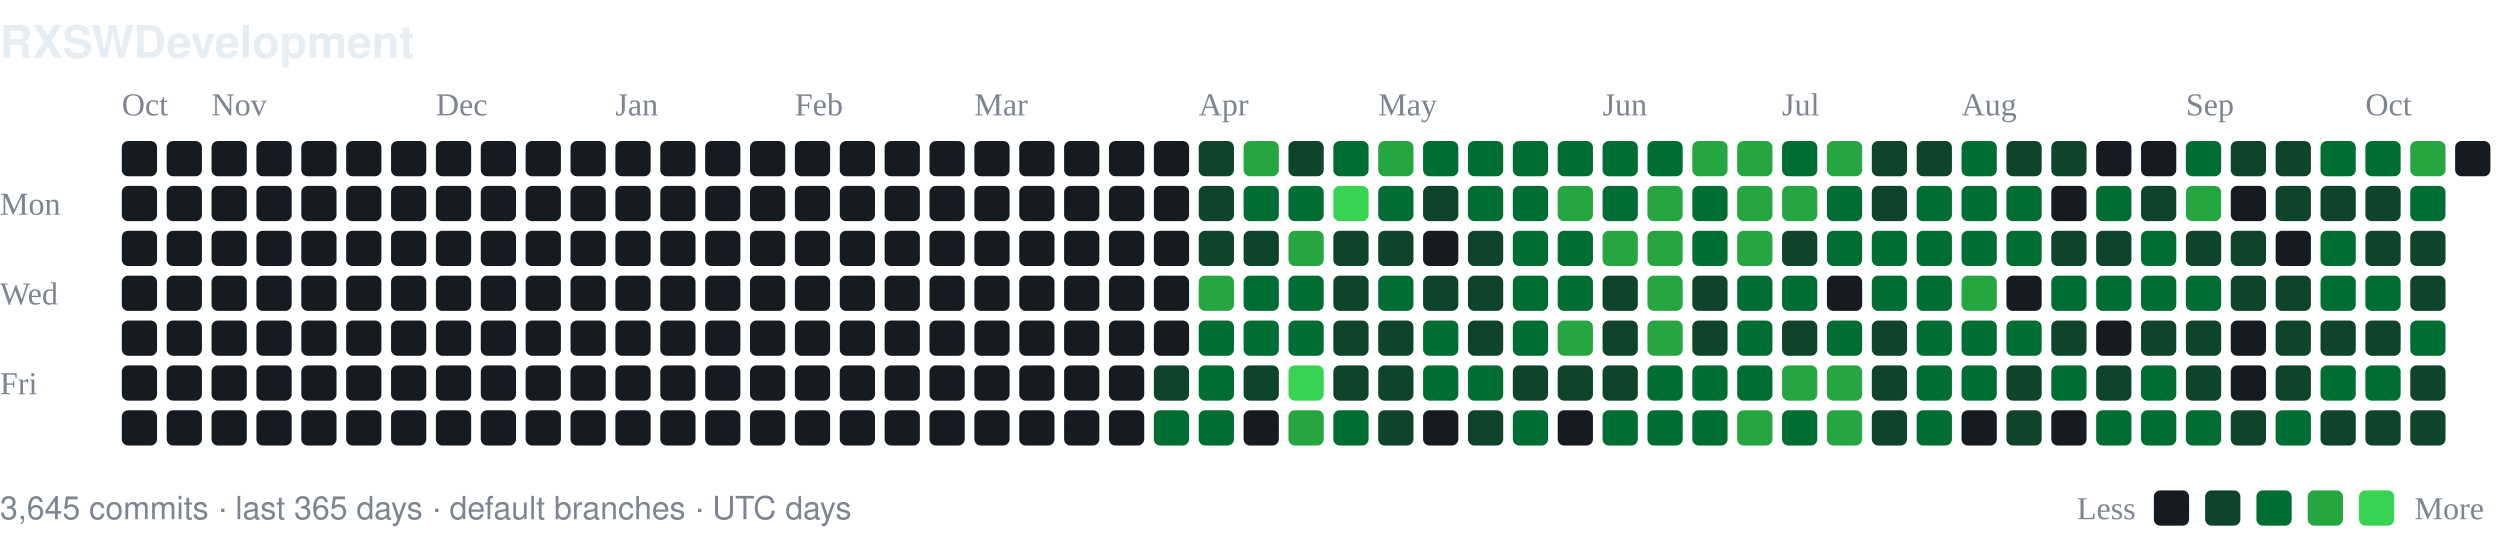
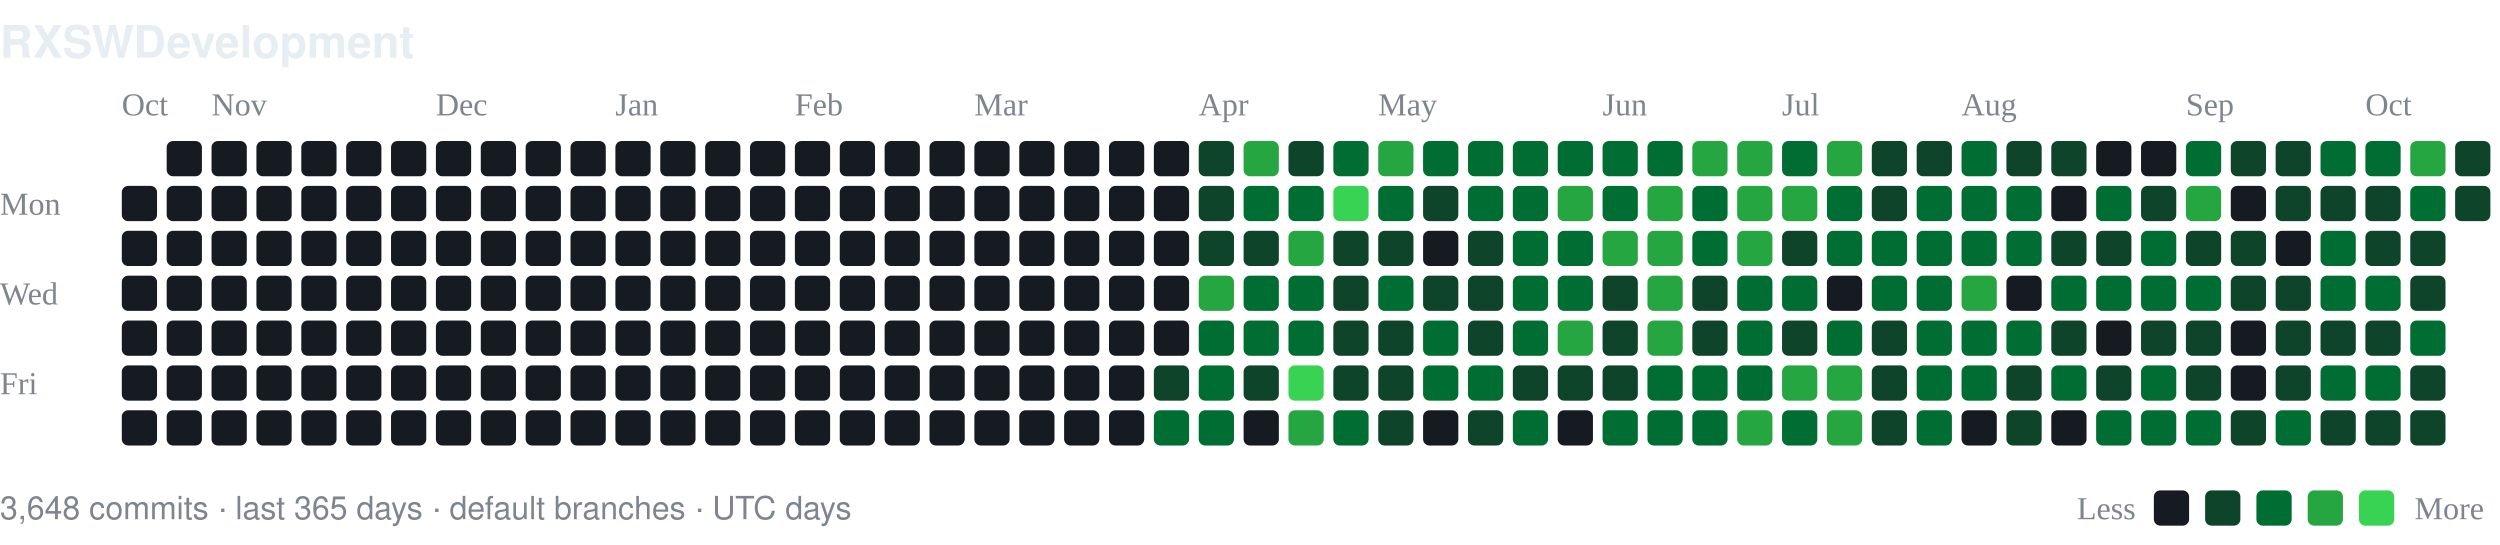
<svg xmlns="http://www.w3.org/2000/svg" width="780" height="170" viewBox="0 0 780 170" role="img">
  <text x="0" y="18" font-size="14" font-weight="600" fill="#e6edf3" font-family="ui-sans-serif,-apple-system,Segoe UI,Helvetica,Arial,sans-serif">RXSWDevelopment</text>
  <text x="0" y="67" font-size="10" fill="#7d8590">Mon</text>
  <text x="0" y="95" font-size="10" fill="#7d8590">Wed</text>
  <text x="0" y="123" font-size="10" fill="#7d8590">Fri</text>
  <text x="38" y="36" font-size="10" fill="#7d8590">Oct</text>
-   <rect x="38" y="44" width="11" height="11" rx="2" fill="#161b22" />
  <rect x="38" y="58" width="11" height="11" rx="2" fill="#161b22" />
  <rect x="38" y="72" width="11" height="11" rx="2" fill="#161b22" />
  <rect x="38" y="86" width="11" height="11" rx="2" fill="#161b22" />
  <rect x="38" y="100" width="11" height="11" rx="2" fill="#161b22" />
  <rect x="38" y="114" width="11" height="11" rx="2" fill="#161b22" />
  <rect x="38" y="128" width="11" height="11" rx="2" fill="#161b22" />
  <rect x="52" y="44" width="11" height="11" rx="2" fill="#161b22" />
  <rect x="52" y="58" width="11" height="11" rx="2" fill="#161b22" />
  <rect x="52" y="72" width="11" height="11" rx="2" fill="#161b22" />
  <rect x="52" y="86" width="11" height="11" rx="2" fill="#161b22" />
  <rect x="52" y="100" width="11" height="11" rx="2" fill="#161b22" />
  <rect x="52" y="114" width="11" height="11" rx="2" fill="#161b22" />
  <rect x="52" y="128" width="11" height="11" rx="2" fill="#161b22" />
  <text x="66" y="36" font-size="10" fill="#7d8590">Nov</text>
  <rect x="66" y="44" width="11" height="11" rx="2" fill="#161b22" />
  <rect x="66" y="58" width="11" height="11" rx="2" fill="#161b22" />
  <rect x="66" y="72" width="11" height="11" rx="2" fill="#161b22" />
  <rect x="66" y="86" width="11" height="11" rx="2" fill="#161b22" />
  <rect x="66" y="100" width="11" height="11" rx="2" fill="#161b22" />
  <rect x="66" y="114" width="11" height="11" rx="2" fill="#161b22" />
  <rect x="66" y="128" width="11" height="11" rx="2" fill="#161b22" />
  <rect x="80" y="44" width="11" height="11" rx="2" fill="#161b22" />
  <rect x="80" y="58" width="11" height="11" rx="2" fill="#161b22" />
  <rect x="80" y="72" width="11" height="11" rx="2" fill="#161b22" />
  <rect x="80" y="86" width="11" height="11" rx="2" fill="#161b22" />
  <rect x="80" y="100" width="11" height="11" rx="2" fill="#161b22" />
  <rect x="80" y="114" width="11" height="11" rx="2" fill="#161b22" />
  <rect x="80" y="128" width="11" height="11" rx="2" fill="#161b22" />
  <rect x="94" y="44" width="11" height="11" rx="2" fill="#161b22" />
  <rect x="94" y="58" width="11" height="11" rx="2" fill="#161b22" />
  <rect x="94" y="72" width="11" height="11" rx="2" fill="#161b22" />
  <rect x="94" y="86" width="11" height="11" rx="2" fill="#161b22" />
  <rect x="94" y="100" width="11" height="11" rx="2" fill="#161b22" />
  <rect x="94" y="114" width="11" height="11" rx="2" fill="#161b22" />
  <rect x="94" y="128" width="11" height="11" rx="2" fill="#161b22" />
  <rect x="108" y="44" width="11" height="11" rx="2" fill="#161b22" />
  <rect x="108" y="58" width="11" height="11" rx="2" fill="#161b22" />
  <rect x="108" y="72" width="11" height="11" rx="2" fill="#161b22" />
  <rect x="108" y="86" width="11" height="11" rx="2" fill="#161b22" />
  <rect x="108" y="100" width="11" height="11" rx="2" fill="#161b22" />
  <rect x="108" y="114" width="11" height="11" rx="2" fill="#161b22" />
  <rect x="108" y="128" width="11" height="11" rx="2" fill="#161b22" />
  <rect x="122" y="44" width="11" height="11" rx="2" fill="#161b22" />
  <rect x="122" y="58" width="11" height="11" rx="2" fill="#161b22" />
  <rect x="122" y="72" width="11" height="11" rx="2" fill="#161b22" />
  <rect x="122" y="86" width="11" height="11" rx="2" fill="#161b22" />
  <rect x="122" y="100" width="11" height="11" rx="2" fill="#161b22" />
  <rect x="122" y="114" width="11" height="11" rx="2" fill="#161b22" />
  <rect x="122" y="128" width="11" height="11" rx="2" fill="#161b22" />
  <text x="136" y="36" font-size="10" fill="#7d8590">Dec</text>
  <rect x="136" y="44" width="11" height="11" rx="2" fill="#161b22" />
  <rect x="136" y="58" width="11" height="11" rx="2" fill="#161b22" />
  <rect x="136" y="72" width="11" height="11" rx="2" fill="#161b22" />
  <rect x="136" y="86" width="11" height="11" rx="2" fill="#161b22" />
  <rect x="136" y="100" width="11" height="11" rx="2" fill="#161b22" />
  <rect x="136" y="114" width="11" height="11" rx="2" fill="#161b22" />
  <rect x="136" y="128" width="11" height="11" rx="2" fill="#161b22" />
  <rect x="150" y="44" width="11" height="11" rx="2" fill="#161b22" />
  <rect x="150" y="58" width="11" height="11" rx="2" fill="#161b22" />
  <rect x="150" y="72" width="11" height="11" rx="2" fill="#161b22" />
  <rect x="150" y="86" width="11" height="11" rx="2" fill="#161b22" />
  <rect x="150" y="100" width="11" height="11" rx="2" fill="#161b22" />
  <rect x="150" y="114" width="11" height="11" rx="2" fill="#161b22" />
  <rect x="150" y="128" width="11" height="11" rx="2" fill="#161b22" />
  <rect x="164" y="44" width="11" height="11" rx="2" fill="#161b22" />
  <rect x="164" y="58" width="11" height="11" rx="2" fill="#161b22" />
  <rect x="164" y="72" width="11" height="11" rx="2" fill="#161b22" />
  <rect x="164" y="86" width="11" height="11" rx="2" fill="#161b22" />
  <rect x="164" y="100" width="11" height="11" rx="2" fill="#161b22" />
  <rect x="164" y="114" width="11" height="11" rx="2" fill="#161b22" />
  <rect x="164" y="128" width="11" height="11" rx="2" fill="#161b22" />
  <rect x="178" y="44" width="11" height="11" rx="2" fill="#161b22" />
  <rect x="178" y="58" width="11" height="11" rx="2" fill="#161b22" />
  <rect x="178" y="72" width="11" height="11" rx="2" fill="#161b22" />
  <rect x="178" y="86" width="11" height="11" rx="2" fill="#161b22" />
  <rect x="178" y="100" width="11" height="11" rx="2" fill="#161b22" />
  <rect x="178" y="114" width="11" height="11" rx="2" fill="#161b22" />
  <rect x="178" y="128" width="11" height="11" rx="2" fill="#161b22" />
  <text x="192" y="36" font-size="10" fill="#7d8590">Jan</text>
  <rect x="192" y="44" width="11" height="11" rx="2" fill="#161b22" />
  <rect x="192" y="58" width="11" height="11" rx="2" fill="#161b22" />
  <rect x="192" y="72" width="11" height="11" rx="2" fill="#161b22" />
  <rect x="192" y="86" width="11" height="11" rx="2" fill="#161b22" />
  <rect x="192" y="100" width="11" height="11" rx="2" fill="#161b22" />
  <rect x="192" y="114" width="11" height="11" rx="2" fill="#161b22" />
  <rect x="192" y="128" width="11" height="11" rx="2" fill="#161b22" />
  <rect x="206" y="44" width="11" height="11" rx="2" fill="#161b22" />
  <rect x="206" y="58" width="11" height="11" rx="2" fill="#161b22" />
  <rect x="206" y="72" width="11" height="11" rx="2" fill="#161b22" />
  <rect x="206" y="86" width="11" height="11" rx="2" fill="#161b22" />
  <rect x="206" y="100" width="11" height="11" rx="2" fill="#161b22" />
  <rect x="206" y="114" width="11" height="11" rx="2" fill="#161b22" />
  <rect x="206" y="128" width="11" height="11" rx="2" fill="#161b22" />
  <rect x="220" y="44" width="11" height="11" rx="2" fill="#161b22" />
  <rect x="220" y="58" width="11" height="11" rx="2" fill="#161b22" />
  <rect x="220" y="72" width="11" height="11" rx="2" fill="#161b22" />
  <rect x="220" y="86" width="11" height="11" rx="2" fill="#161b22" />
  <rect x="220" y="100" width="11" height="11" rx="2" fill="#161b22" />
  <rect x="220" y="114" width="11" height="11" rx="2" fill="#161b22" />
  <rect x="220" y="128" width="11" height="11" rx="2" fill="#161b22" />
  <rect x="234" y="44" width="11" height="11" rx="2" fill="#161b22" />
  <rect x="234" y="58" width="11" height="11" rx="2" fill="#161b22" />
  <rect x="234" y="72" width="11" height="11" rx="2" fill="#161b22" />
  <rect x="234" y="86" width="11" height="11" rx="2" fill="#161b22" />
  <rect x="234" y="100" width="11" height="11" rx="2" fill="#161b22" />
  <rect x="234" y="114" width="11" height="11" rx="2" fill="#161b22" />
  <rect x="234" y="128" width="11" height="11" rx="2" fill="#161b22" />
  <text x="248" y="36" font-size="10" fill="#7d8590">Feb</text>
  <rect x="248" y="44" width="11" height="11" rx="2" fill="#161b22" />
  <rect x="248" y="58" width="11" height="11" rx="2" fill="#161b22" />
  <rect x="248" y="72" width="11" height="11" rx="2" fill="#161b22" />
  <rect x="248" y="86" width="11" height="11" rx="2" fill="#161b22" />
  <rect x="248" y="100" width="11" height="11" rx="2" fill="#161b22" />
  <rect x="248" y="114" width="11" height="11" rx="2" fill="#161b22" />
  <rect x="248" y="128" width="11" height="11" rx="2" fill="#161b22" />
  <rect x="262" y="44" width="11" height="11" rx="2" fill="#161b22" />
  <rect x="262" y="58" width="11" height="11" rx="2" fill="#161b22" />
  <rect x="262" y="72" width="11" height="11" rx="2" fill="#161b22" />
  <rect x="262" y="86" width="11" height="11" rx="2" fill="#161b22" />
  <rect x="262" y="100" width="11" height="11" rx="2" fill="#161b22" />
  <rect x="262" y="114" width="11" height="11" rx="2" fill="#161b22" />
  <rect x="262" y="128" width="11" height="11" rx="2" fill="#161b22" />
  <rect x="276" y="44" width="11" height="11" rx="2" fill="#161b22" />
  <rect x="276" y="58" width="11" height="11" rx="2" fill="#161b22" />
  <rect x="276" y="72" width="11" height="11" rx="2" fill="#161b22" />
  <rect x="276" y="86" width="11" height="11" rx="2" fill="#161b22" />
  <rect x="276" y="100" width="11" height="11" rx="2" fill="#161b22" />
  <rect x="276" y="114" width="11" height="11" rx="2" fill="#161b22" />
  <rect x="276" y="128" width="11" height="11" rx="2" fill="#161b22" />
  <rect x="290" y="44" width="11" height="11" rx="2" fill="#161b22" />
  <rect x="290" y="58" width="11" height="11" rx="2" fill="#161b22" />
  <rect x="290" y="72" width="11" height="11" rx="2" fill="#161b22" />
  <rect x="290" y="86" width="11" height="11" rx="2" fill="#161b22" />
  <rect x="290" y="100" width="11" height="11" rx="2" fill="#161b22" />
  <rect x="290" y="114" width="11" height="11" rx="2" fill="#161b22" />
  <rect x="290" y="128" width="11" height="11" rx="2" fill="#161b22" />
  <text x="304" y="36" font-size="10" fill="#7d8590">Mar</text>
  <rect x="304" y="44" width="11" height="11" rx="2" fill="#161b22" />
  <rect x="304" y="58" width="11" height="11" rx="2" fill="#161b22" />
  <rect x="304" y="72" width="11" height="11" rx="2" fill="#161b22" />
  <rect x="304" y="86" width="11" height="11" rx="2" fill="#161b22" />
  <rect x="304" y="100" width="11" height="11" rx="2" fill="#161b22" />
  <rect x="304" y="114" width="11" height="11" rx="2" fill="#161b22" />
  <rect x="304" y="128" width="11" height="11" rx="2" fill="#161b22" />
  <rect x="318" y="44" width="11" height="11" rx="2" fill="#161b22" />
  <rect x="318" y="58" width="11" height="11" rx="2" fill="#161b22" />
  <rect x="318" y="72" width="11" height="11" rx="2" fill="#161b22" />
  <rect x="318" y="86" width="11" height="11" rx="2" fill="#161b22" />
  <rect x="318" y="100" width="11" height="11" rx="2" fill="#161b22" />
  <rect x="318" y="114" width="11" height="11" rx="2" fill="#161b22" />
  <rect x="318" y="128" width="11" height="11" rx="2" fill="#161b22" />
  <rect x="332" y="44" width="11" height="11" rx="2" fill="#161b22" />
  <rect x="332" y="58" width="11" height="11" rx="2" fill="#161b22" />
  <rect x="332" y="72" width="11" height="11" rx="2" fill="#161b22" />
  <rect x="332" y="86" width="11" height="11" rx="2" fill="#161b22" />
  <rect x="332" y="100" width="11" height="11" rx="2" fill="#161b22" />
  <rect x="332" y="114" width="11" height="11" rx="2" fill="#161b22" />
  <rect x="332" y="128" width="11" height="11" rx="2" fill="#161b22" />
  <rect x="346" y="44" width="11" height="11" rx="2" fill="#161b22" />
  <rect x="346" y="58" width="11" height="11" rx="2" fill="#161b22" />
  <rect x="346" y="72" width="11" height="11" rx="2" fill="#161b22" />
  <rect x="346" y="86" width="11" height="11" rx="2" fill="#161b22" />
  <rect x="346" y="100" width="11" height="11" rx="2" fill="#161b22" />
  <rect x="346" y="114" width="11" height="11" rx="2" fill="#161b22" />
  <rect x="346" y="128" width="11" height="11" rx="2" fill="#161b22" />
  <rect x="360" y="44" width="11" height="11" rx="2" fill="#161b22" />
  <rect x="360" y="58" width="11" height="11" rx="2" fill="#161b22" />
  <rect x="360" y="72" width="11" height="11" rx="2" fill="#161b22" />
  <rect x="360" y="86" width="11" height="11" rx="2" fill="#161b22" />
  <rect x="360" y="100" width="11" height="11" rx="2" fill="#161b22" />
  <rect x="360" y="114" width="11" height="11" rx="2" fill="#0e4429" />
  <rect x="360" y="128" width="11" height="11" rx="2" fill="#006d32" />
  <text x="374" y="36" font-size="10" fill="#7d8590">Apr</text>
  <rect x="374" y="44" width="11" height="11" rx="2" fill="#0e4429" />
  <rect x="374" y="58" width="11" height="11" rx="2" fill="#0e4429" />
  <rect x="374" y="72" width="11" height="11" rx="2" fill="#0e4429" />
  <rect x="374" y="86" width="11" height="11" rx="2" fill="#26a641" />
  <rect x="374" y="100" width="11" height="11" rx="2" fill="#006d32" />
  <rect x="374" y="114" width="11" height="11" rx="2" fill="#006d32" />
  <rect x="374" y="128" width="11" height="11" rx="2" fill="#006d32" />
  <rect x="388" y="44" width="11" height="11" rx="2" fill="#26a641" />
  <rect x="388" y="58" width="11" height="11" rx="2" fill="#006d32" />
  <rect x="388" y="72" width="11" height="11" rx="2" fill="#0e4429" />
  <rect x="388" y="86" width="11" height="11" rx="2" fill="#006d32" />
  <rect x="388" y="100" width="11" height="11" rx="2" fill="#006d32" />
  <rect x="388" y="114" width="11" height="11" rx="2" fill="#0e4429" />
  <rect x="388" y="128" width="11" height="11" rx="2" fill="#161b22" />
  <rect x="402" y="44" width="11" height="11" rx="2" fill="#0e4429" />
  <rect x="402" y="58" width="11" height="11" rx="2" fill="#006d32" />
  <rect x="402" y="72" width="11" height="11" rx="2" fill="#26a641" />
  <rect x="402" y="86" width="11" height="11" rx="2" fill="#006d32" />
  <rect x="402" y="100" width="11" height="11" rx="2" fill="#006d32" />
  <rect x="402" y="114" width="11" height="11" rx="2" fill="#39d353" />
  <rect x="402" y="128" width="11" height="11" rx="2" fill="#26a641" />
  <rect x="416" y="44" width="11" height="11" rx="2" fill="#006d32" />
  <rect x="416" y="58" width="11" height="11" rx="2" fill="#39d353" />
  <rect x="416" y="72" width="11" height="11" rx="2" fill="#0e4429" />
  <rect x="416" y="86" width="11" height="11" rx="2" fill="#0e4429" />
  <rect x="416" y="100" width="11" height="11" rx="2" fill="#0e4429" />
  <rect x="416" y="114" width="11" height="11" rx="2" fill="#0e4429" />
  <rect x="416" y="128" width="11" height="11" rx="2" fill="#006d32" />
  <text x="430" y="36" font-size="10" fill="#7d8590">May</text>
  <rect x="430" y="44" width="11" height="11" rx="2" fill="#26a641" />
  <rect x="430" y="58" width="11" height="11" rx="2" fill="#006d32" />
  <rect x="430" y="72" width="11" height="11" rx="2" fill="#0e4429" />
  <rect x="430" y="86" width="11" height="11" rx="2" fill="#006d32" />
  <rect x="430" y="100" width="11" height="11" rx="2" fill="#0e4429" />
  <rect x="430" y="114" width="11" height="11" rx="2" fill="#0e4429" />
  <rect x="430" y="128" width="11" height="11" rx="2" fill="#0e4429" />
  <rect x="444" y="44" width="11" height="11" rx="2" fill="#006d32" />
  <rect x="444" y="58" width="11" height="11" rx="2" fill="#0e4429" />
  <rect x="444" y="72" width="11" height="11" rx="2" fill="#161b22" />
  <rect x="444" y="86" width="11" height="11" rx="2" fill="#0e4429" />
  <rect x="444" y="100" width="11" height="11" rx="2" fill="#006d32" />
  <rect x="444" y="114" width="11" height="11" rx="2" fill="#006d32" />
  <rect x="444" y="128" width="11" height="11" rx="2" fill="#161b22" />
  <rect x="458" y="44" width="11" height="11" rx="2" fill="#006d32" />
  <rect x="458" y="58" width="11" height="11" rx="2" fill="#006d32" />
  <rect x="458" y="72" width="11" height="11" rx="2" fill="#0e4429" />
  <rect x="458" y="86" width="11" height="11" rx="2" fill="#0e4429" />
  <rect x="458" y="100" width="11" height="11" rx="2" fill="#0e4429" />
  <rect x="458" y="114" width="11" height="11" rx="2" fill="#006d32" />
  <rect x="458" y="128" width="11" height="11" rx="2" fill="#0e4429" />
  <rect x="472" y="44" width="11" height="11" rx="2" fill="#006d32" />
  <rect x="472" y="58" width="11" height="11" rx="2" fill="#006d32" />
  <rect x="472" y="72" width="11" height="11" rx="2" fill="#006d32" />
  <rect x="472" y="86" width="11" height="11" rx="2" fill="#006d32" />
  <rect x="472" y="100" width="11" height="11" rx="2" fill="#006d32" />
  <rect x="472" y="114" width="11" height="11" rx="2" fill="#0e4429" />
  <rect x="472" y="128" width="11" height="11" rx="2" fill="#006d32" />
  <rect x="486" y="44" width="11" height="11" rx="2" fill="#006d32" />
  <rect x="486" y="58" width="11" height="11" rx="2" fill="#26a641" />
  <rect x="486" y="72" width="11" height="11" rx="2" fill="#006d32" />
  <rect x="486" y="86" width="11" height="11" rx="2" fill="#006d32" />
  <rect x="486" y="100" width="11" height="11" rx="2" fill="#26a641" />
  <rect x="486" y="114" width="11" height="11" rx="2" fill="#0e4429" />
  <rect x="486" y="128" width="11" height="11" rx="2" fill="#161b22" />
  <text x="500" y="36" font-size="10" fill="#7d8590">Jun</text>
  <rect x="500" y="44" width="11" height="11" rx="2" fill="#006d32" />
  <rect x="500" y="58" width="11" height="11" rx="2" fill="#006d32" />
  <rect x="500" y="72" width="11" height="11" rx="2" fill="#26a641" />
  <rect x="500" y="86" width="11" height="11" rx="2" fill="#0e4429" />
  <rect x="500" y="100" width="11" height="11" rx="2" fill="#0e4429" />
  <rect x="500" y="114" width="11" height="11" rx="2" fill="#0e4429" />
  <rect x="500" y="128" width="11" height="11" rx="2" fill="#006d32" />
  <rect x="514" y="44" width="11" height="11" rx="2" fill="#006d32" />
  <rect x="514" y="58" width="11" height="11" rx="2" fill="#26a641" />
  <rect x="514" y="72" width="11" height="11" rx="2" fill="#26a641" />
  <rect x="514" y="86" width="11" height="11" rx="2" fill="#26a641" />
  <rect x="514" y="100" width="11" height="11" rx="2" fill="#26a641" />
  <rect x="514" y="114" width="11" height="11" rx="2" fill="#006d32" />
  <rect x="514" y="128" width="11" height="11" rx="2" fill="#006d32" />
  <rect x="528" y="44" width="11" height="11" rx="2" fill="#26a641" />
  <rect x="528" y="58" width="11" height="11" rx="2" fill="#006d32" />
  <rect x="528" y="72" width="11" height="11" rx="2" fill="#006d32" />
  <rect x="528" y="86" width="11" height="11" rx="2" fill="#0e4429" />
  <rect x="528" y="100" width="11" height="11" rx="2" fill="#0e4429" />
  <rect x="528" y="114" width="11" height="11" rx="2" fill="#006d32" />
  <rect x="528" y="128" width="11" height="11" rx="2" fill="#006d32" />
  <rect x="542" y="44" width="11" height="11" rx="2" fill="#26a641" />
  <rect x="542" y="58" width="11" height="11" rx="2" fill="#26a641" />
  <rect x="542" y="72" width="11" height="11" rx="2" fill="#26a641" />
  <rect x="542" y="86" width="11" height="11" rx="2" fill="#006d32" />
  <rect x="542" y="100" width="11" height="11" rx="2" fill="#006d32" />
  <rect x="542" y="114" width="11" height="11" rx="2" fill="#006d32" />
  <rect x="542" y="128" width="11" height="11" rx="2" fill="#26a641" />
  <text x="556" y="36" font-size="10" fill="#7d8590">Jul</text>
  <rect x="556" y="44" width="11" height="11" rx="2" fill="#006d32" />
  <rect x="556" y="58" width="11" height="11" rx="2" fill="#26a641" />
  <rect x="556" y="72" width="11" height="11" rx="2" fill="#0e4429" />
  <rect x="556" y="86" width="11" height="11" rx="2" fill="#006d32" />
  <rect x="556" y="100" width="11" height="11" rx="2" fill="#0e4429" />
  <rect x="556" y="114" width="11" height="11" rx="2" fill="#26a641" />
  <rect x="556" y="128" width="11" height="11" rx="2" fill="#006d32" />
  <rect x="570" y="44" width="11" height="11" rx="2" fill="#26a641" />
  <rect x="570" y="58" width="11" height="11" rx="2" fill="#006d32" />
  <rect x="570" y="72" width="11" height="11" rx="2" fill="#006d32" />
  <rect x="570" y="86" width="11" height="11" rx="2" fill="#161b22" />
  <rect x="570" y="100" width="11" height="11" rx="2" fill="#006d32" />
  <rect x="570" y="114" width="11" height="11" rx="2" fill="#26a641" />
  <rect x="570" y="128" width="11" height="11" rx="2" fill="#26a641" />
  <rect x="584" y="44" width="11" height="11" rx="2" fill="#0e4429" />
  <rect x="584" y="58" width="11" height="11" rx="2" fill="#0e4429" />
  <rect x="584" y="72" width="11" height="11" rx="2" fill="#006d32" />
  <rect x="584" y="86" width="11" height="11" rx="2" fill="#006d32" />
  <rect x="584" y="100" width="11" height="11" rx="2" fill="#0e4429" />
  <rect x="584" y="114" width="11" height="11" rx="2" fill="#0e4429" />
  <rect x="584" y="128" width="11" height="11" rx="2" fill="#0e4429" />
  <rect x="598" y="44" width="11" height="11" rx="2" fill="#0e4429" />
  <rect x="598" y="58" width="11" height="11" rx="2" fill="#006d32" />
  <rect x="598" y="72" width="11" height="11" rx="2" fill="#006d32" />
  <rect x="598" y="86" width="11" height="11" rx="2" fill="#006d32" />
  <rect x="598" y="100" width="11" height="11" rx="2" fill="#006d32" />
  <rect x="598" y="114" width="11" height="11" rx="2" fill="#006d32" />
  <rect x="598" y="128" width="11" height="11" rx="2" fill="#006d32" />
  <text x="612" y="36" font-size="10" fill="#7d8590">Aug</text>
  <rect x="612" y="44" width="11" height="11" rx="2" fill="#006d32" />
  <rect x="612" y="58" width="11" height="11" rx="2" fill="#006d32" />
  <rect x="612" y="72" width="11" height="11" rx="2" fill="#006d32" />
  <rect x="612" y="86" width="11" height="11" rx="2" fill="#26a641" />
  <rect x="612" y="100" width="11" height="11" rx="2" fill="#006d32" />
  <rect x="612" y="114" width="11" height="11" rx="2" fill="#006d32" />
  <rect x="612" y="128" width="11" height="11" rx="2" fill="#161b22" />
  <rect x="626" y="44" width="11" height="11" rx="2" fill="#0e4429" />
  <rect x="626" y="58" width="11" height="11" rx="2" fill="#006d32" />
  <rect x="626" y="72" width="11" height="11" rx="2" fill="#006d32" />
  <rect x="626" y="86" width="11" height="11" rx="2" fill="#161b22" />
  <rect x="626" y="100" width="11" height="11" rx="2" fill="#006d32" />
  <rect x="626" y="114" width="11" height="11" rx="2" fill="#0e4429" />
  <rect x="626" y="128" width="11" height="11" rx="2" fill="#0e4429" />
  <rect x="640" y="44" width="11" height="11" rx="2" fill="#0e4429" />
  <rect x="640" y="58" width="11" height="11" rx="2" fill="#161b22" />
  <rect x="640" y="72" width="11" height="11" rx="2" fill="#0e4429" />
  <rect x="640" y="86" width="11" height="11" rx="2" fill="#006d32" />
  <rect x="640" y="100" width="11" height="11" rx="2" fill="#0e4429" />
  <rect x="640" y="114" width="11" height="11" rx="2" fill="#006d32" />
  <rect x="640" y="128" width="11" height="11" rx="2" fill="#161b22" />
  <rect x="654" y="44" width="11" height="11" rx="2" fill="#161b22" />
  <rect x="654" y="58" width="11" height="11" rx="2" fill="#006d32" />
  <rect x="654" y="72" width="11" height="11" rx="2" fill="#0e4429" />
  <rect x="654" y="86" width="11" height="11" rx="2" fill="#006d32" />
  <rect x="654" y="100" width="11" height="11" rx="2" fill="#161b22" />
  <rect x="654" y="114" width="11" height="11" rx="2" fill="#0e4429" />
  <rect x="654" y="128" width="11" height="11" rx="2" fill="#006d32" />
  <rect x="668" y="44" width="11" height="11" rx="2" fill="#161b22" />
  <rect x="668" y="58" width="11" height="11" rx="2" fill="#0e4429" />
  <rect x="668" y="72" width="11" height="11" rx="2" fill="#006d32" />
  <rect x="668" y="86" width="11" height="11" rx="2" fill="#006d32" />
  <rect x="668" y="100" width="11" height="11" rx="2" fill="#0e4429" />
  <rect x="668" y="114" width="11" height="11" rx="2" fill="#006d32" />
  <rect x="668" y="128" width="11" height="11" rx="2" fill="#006d32" />
  <text x="682" y="36" font-size="10" fill="#7d8590">Sep</text>
  <rect x="682" y="44" width="11" height="11" rx="2" fill="#006d32" />
  <rect x="682" y="58" width="11" height="11" rx="2" fill="#26a641" />
  <rect x="682" y="72" width="11" height="11" rx="2" fill="#0e4429" />
  <rect x="682" y="86" width="11" height="11" rx="2" fill="#006d32" />
  <rect x="682" y="100" width="11" height="11" rx="2" fill="#0e4429" />
  <rect x="682" y="114" width="11" height="11" rx="2" fill="#0e4429" />
  <rect x="682" y="128" width="11" height="11" rx="2" fill="#006d32" />
  <rect x="696" y="44" width="11" height="11" rx="2" fill="#0e4429" />
  <rect x="696" y="58" width="11" height="11" rx="2" fill="#161b22" />
  <rect x="696" y="72" width="11" height="11" rx="2" fill="#0e4429" />
  <rect x="696" y="86" width="11" height="11" rx="2" fill="#0e4429" />
  <rect x="696" y="100" width="11" height="11" rx="2" fill="#161b22" />
  <rect x="696" y="114" width="11" height="11" rx="2" fill="#161b22" />
  <rect x="696" y="128" width="11" height="11" rx="2" fill="#0e4429" />
  <rect x="710" y="44" width="11" height="11" rx="2" fill="#0e4429" />
  <rect x="710" y="58" width="11" height="11" rx="2" fill="#0e4429" />
  <rect x="710" y="72" width="11" height="11" rx="2" fill="#161b22" />
  <rect x="710" y="86" width="11" height="11" rx="2" fill="#0e4429" />
  <rect x="710" y="100" width="11" height="11" rx="2" fill="#0e4429" />
  <rect x="710" y="114" width="11" height="11" rx="2" fill="#0e4429" />
  <rect x="710" y="128" width="11" height="11" rx="2" fill="#006d32" />
  <rect x="724" y="44" width="11" height="11" rx="2" fill="#006d32" />
  <rect x="724" y="58" width="11" height="11" rx="2" fill="#0e4429" />
  <rect x="724" y="72" width="11" height="11" rx="2" fill="#006d32" />
  <rect x="724" y="86" width="11" height="11" rx="2" fill="#006d32" />
  <rect x="724" y="100" width="11" height="11" rx="2" fill="#0e4429" />
  <rect x="724" y="114" width="11" height="11" rx="2" fill="#006d32" />
  <rect x="724" y="128" width="11" height="11" rx="2" fill="#0e4429" />
  <text x="738" y="36" font-size="10" fill="#7d8590">Oct</text>
  <rect x="738" y="44" width="11" height="11" rx="2" fill="#006d32" />
  <rect x="738" y="58" width="11" height="11" rx="2" fill="#0e4429" />
  <rect x="738" y="72" width="11" height="11" rx="2" fill="#0e4429" />
  <rect x="738" y="86" width="11" height="11" rx="2" fill="#006d32" />
  <rect x="738" y="100" width="11" height="11" rx="2" fill="#0e4429" />
  <rect x="738" y="114" width="11" height="11" rx="2" fill="#006d32" />
  <rect x="738" y="128" width="11" height="11" rx="2" fill="#0e4429" />
  <rect x="752" y="44" width="11" height="11" rx="2" fill="#26a641" />
  <rect x="752" y="58" width="11" height="11" rx="2" fill="#006d32" />
  <rect x="752" y="72" width="11" height="11" rx="2" fill="#0e4429" />
  <rect x="752" y="86" width="11" height="11" rx="2" fill="#0e4429" />
  <rect x="752" y="100" width="11" height="11" rx="2" fill="#006d32" />
  <rect x="752" y="114" width="11" height="11" rx="2" fill="#0e4429" />
  <rect x="752" y="128" width="11" height="11" rx="2" fill="#0e4429" />
-   <rect x="766" y="44" width="11" height="11" rx="2" fill="#161b22" />
+   <rect x="766" y="44" width="11" height="11" rx="2" fill="#0e4429" />
+   <rect x="766" y="58" width="11" height="11" rx="2" fill="#0e4429" />
  <text x="648" y="162" font-size="10" fill="#7d8590">Less</text>
  <rect x="672" y="153" width="11" height="11" rx="2" fill="#161b22" />
  <rect x="688" y="153" width="11" height="11" rx="2" fill="#0e4429" />
  <rect x="704" y="153" width="11" height="11" rx="2" fill="#006d32" />
  <rect x="720" y="153" width="11" height="11" rx="2" fill="#26a641" />
  <rect x="736" y="153" width="11" height="11" rx="2" fill="#39d353" />
  <text x="775" y="162" font-size="10" fill="#7d8590" text-anchor="end">More</text>
-   <text x="0" y="162" font-size="10" fill="#7d8590" font-family="ui-sans-serif,-apple-system,Segoe UI,Helvetica,Arial,sans-serif">3,645 commits · last 365 days · default branches · UTC days</text>
+   <text x="0" y="162" font-size="10" fill="#7d8590" font-family="ui-sans-serif,-apple-system,Segoe UI,Helvetica,Arial,sans-serif">3,648 commits · last 365 days · default branches · UTC days</text>
</svg>
